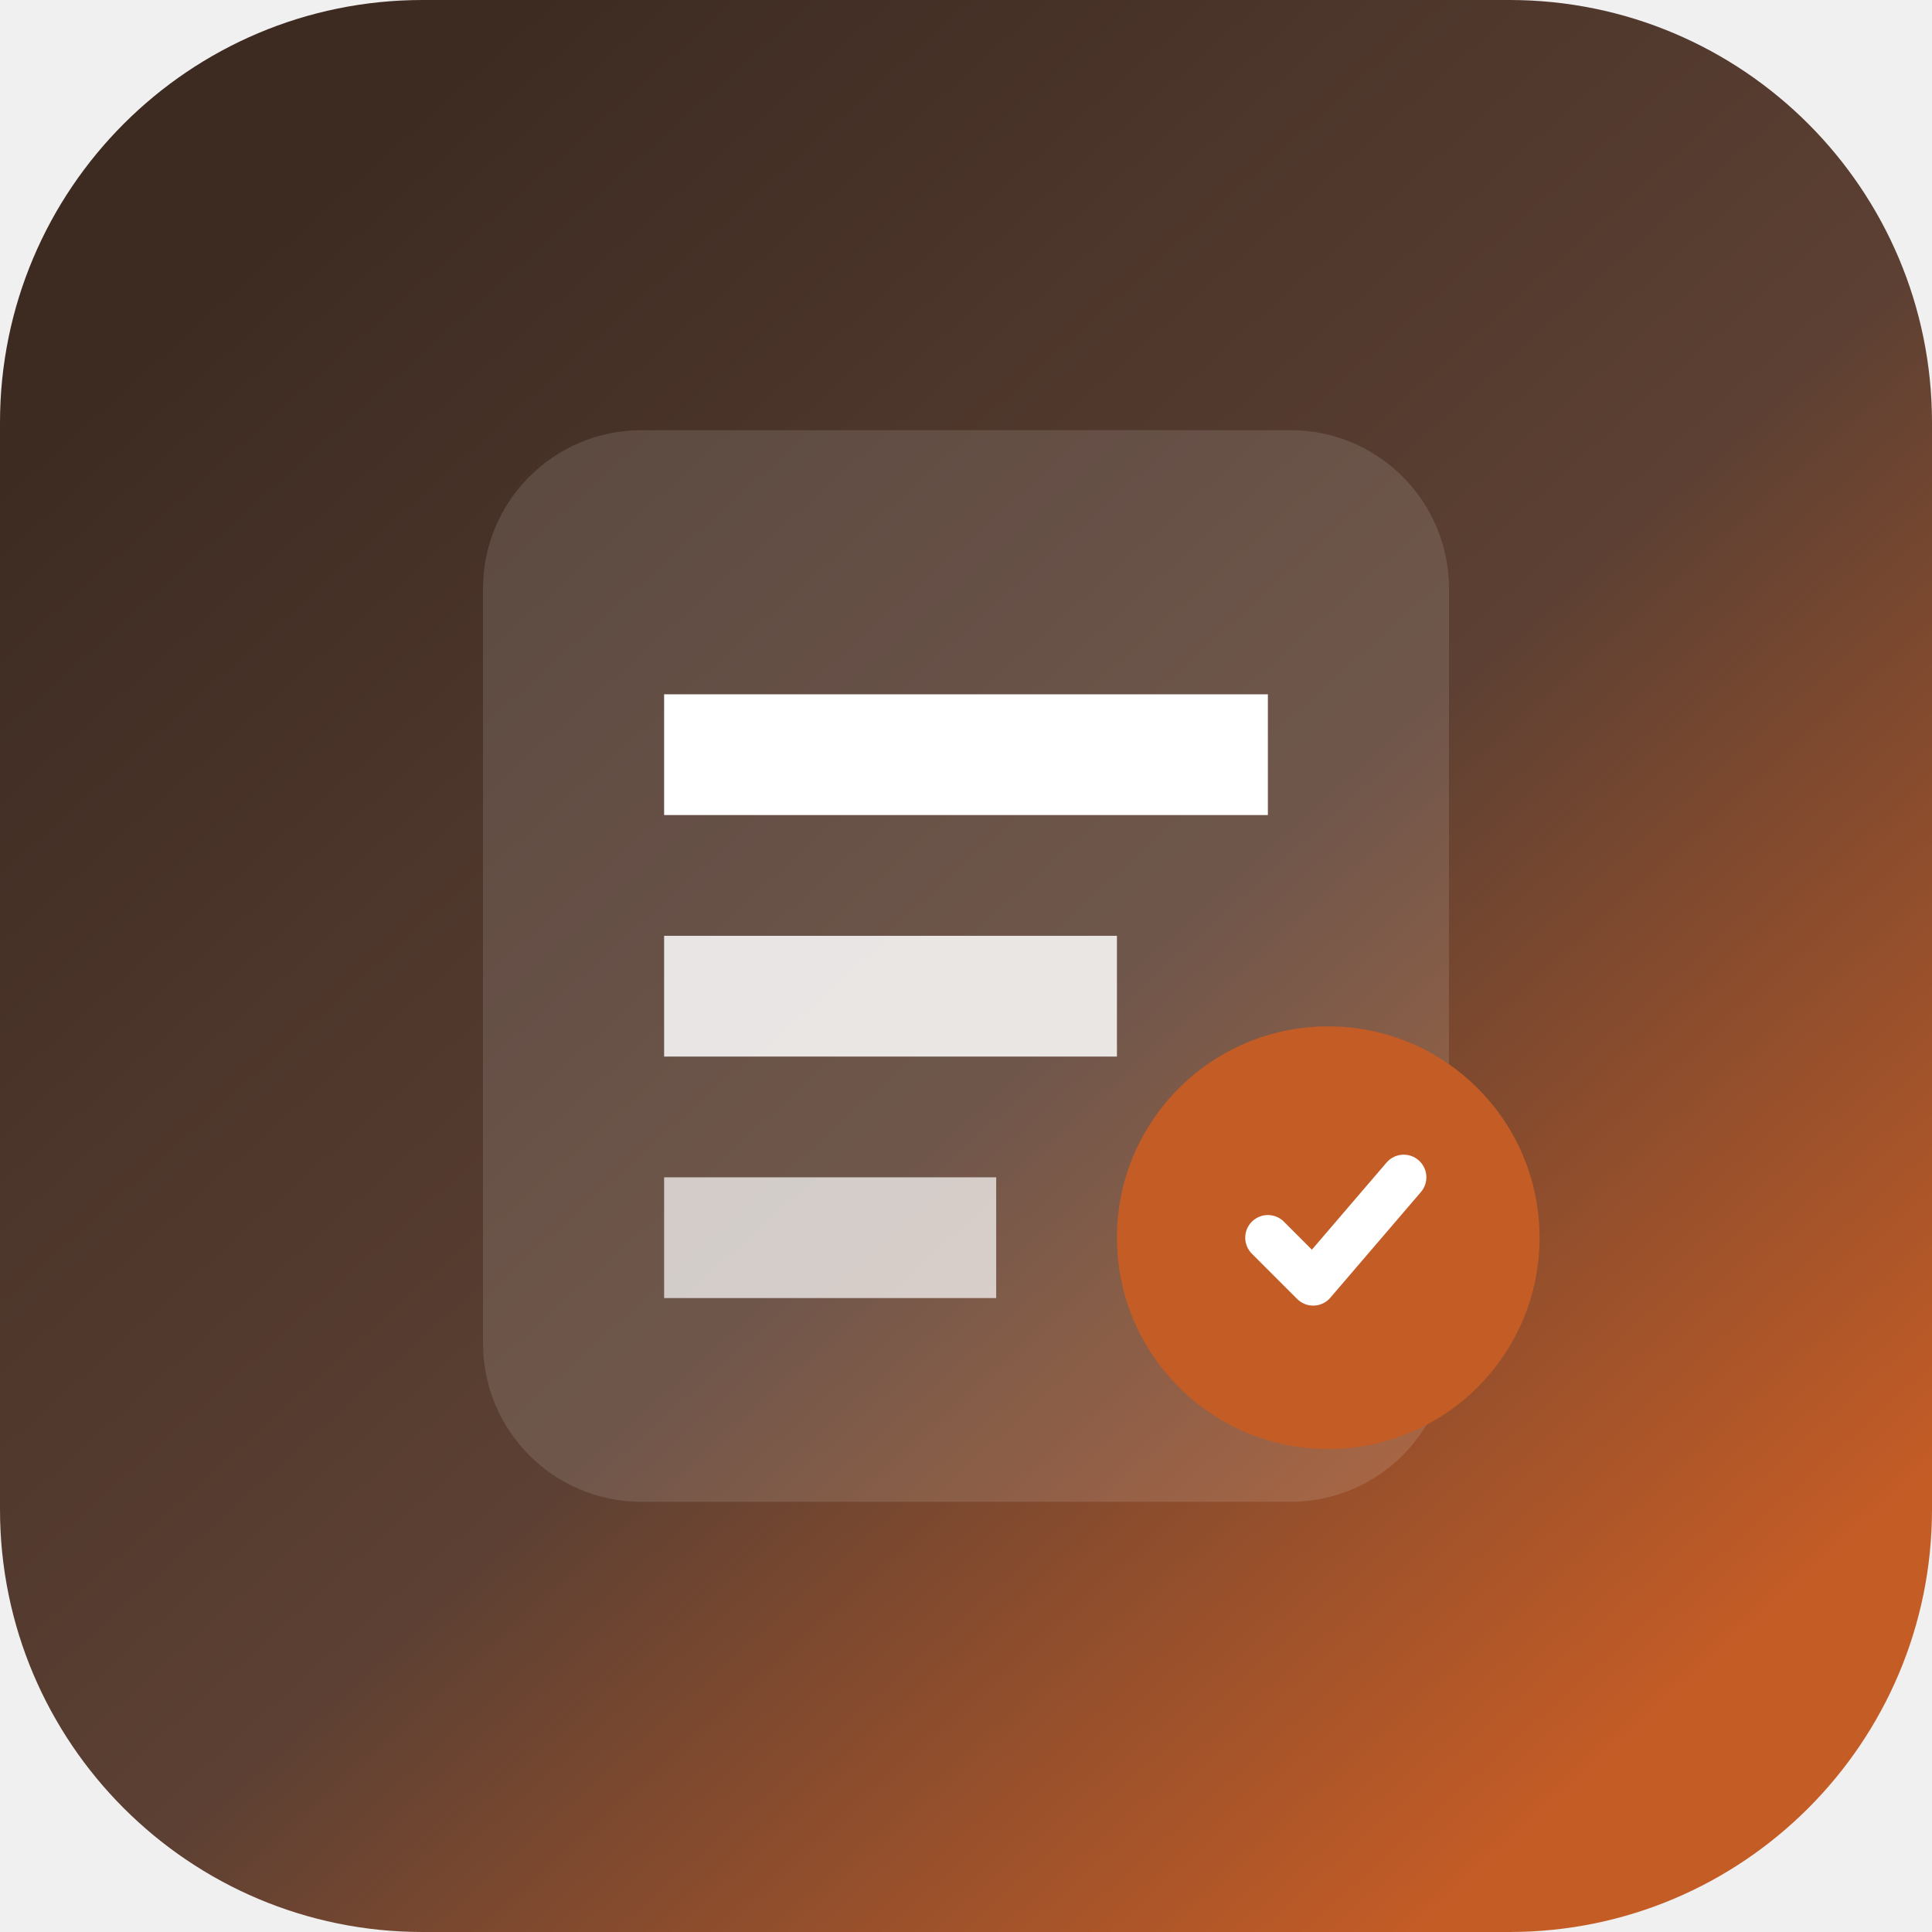
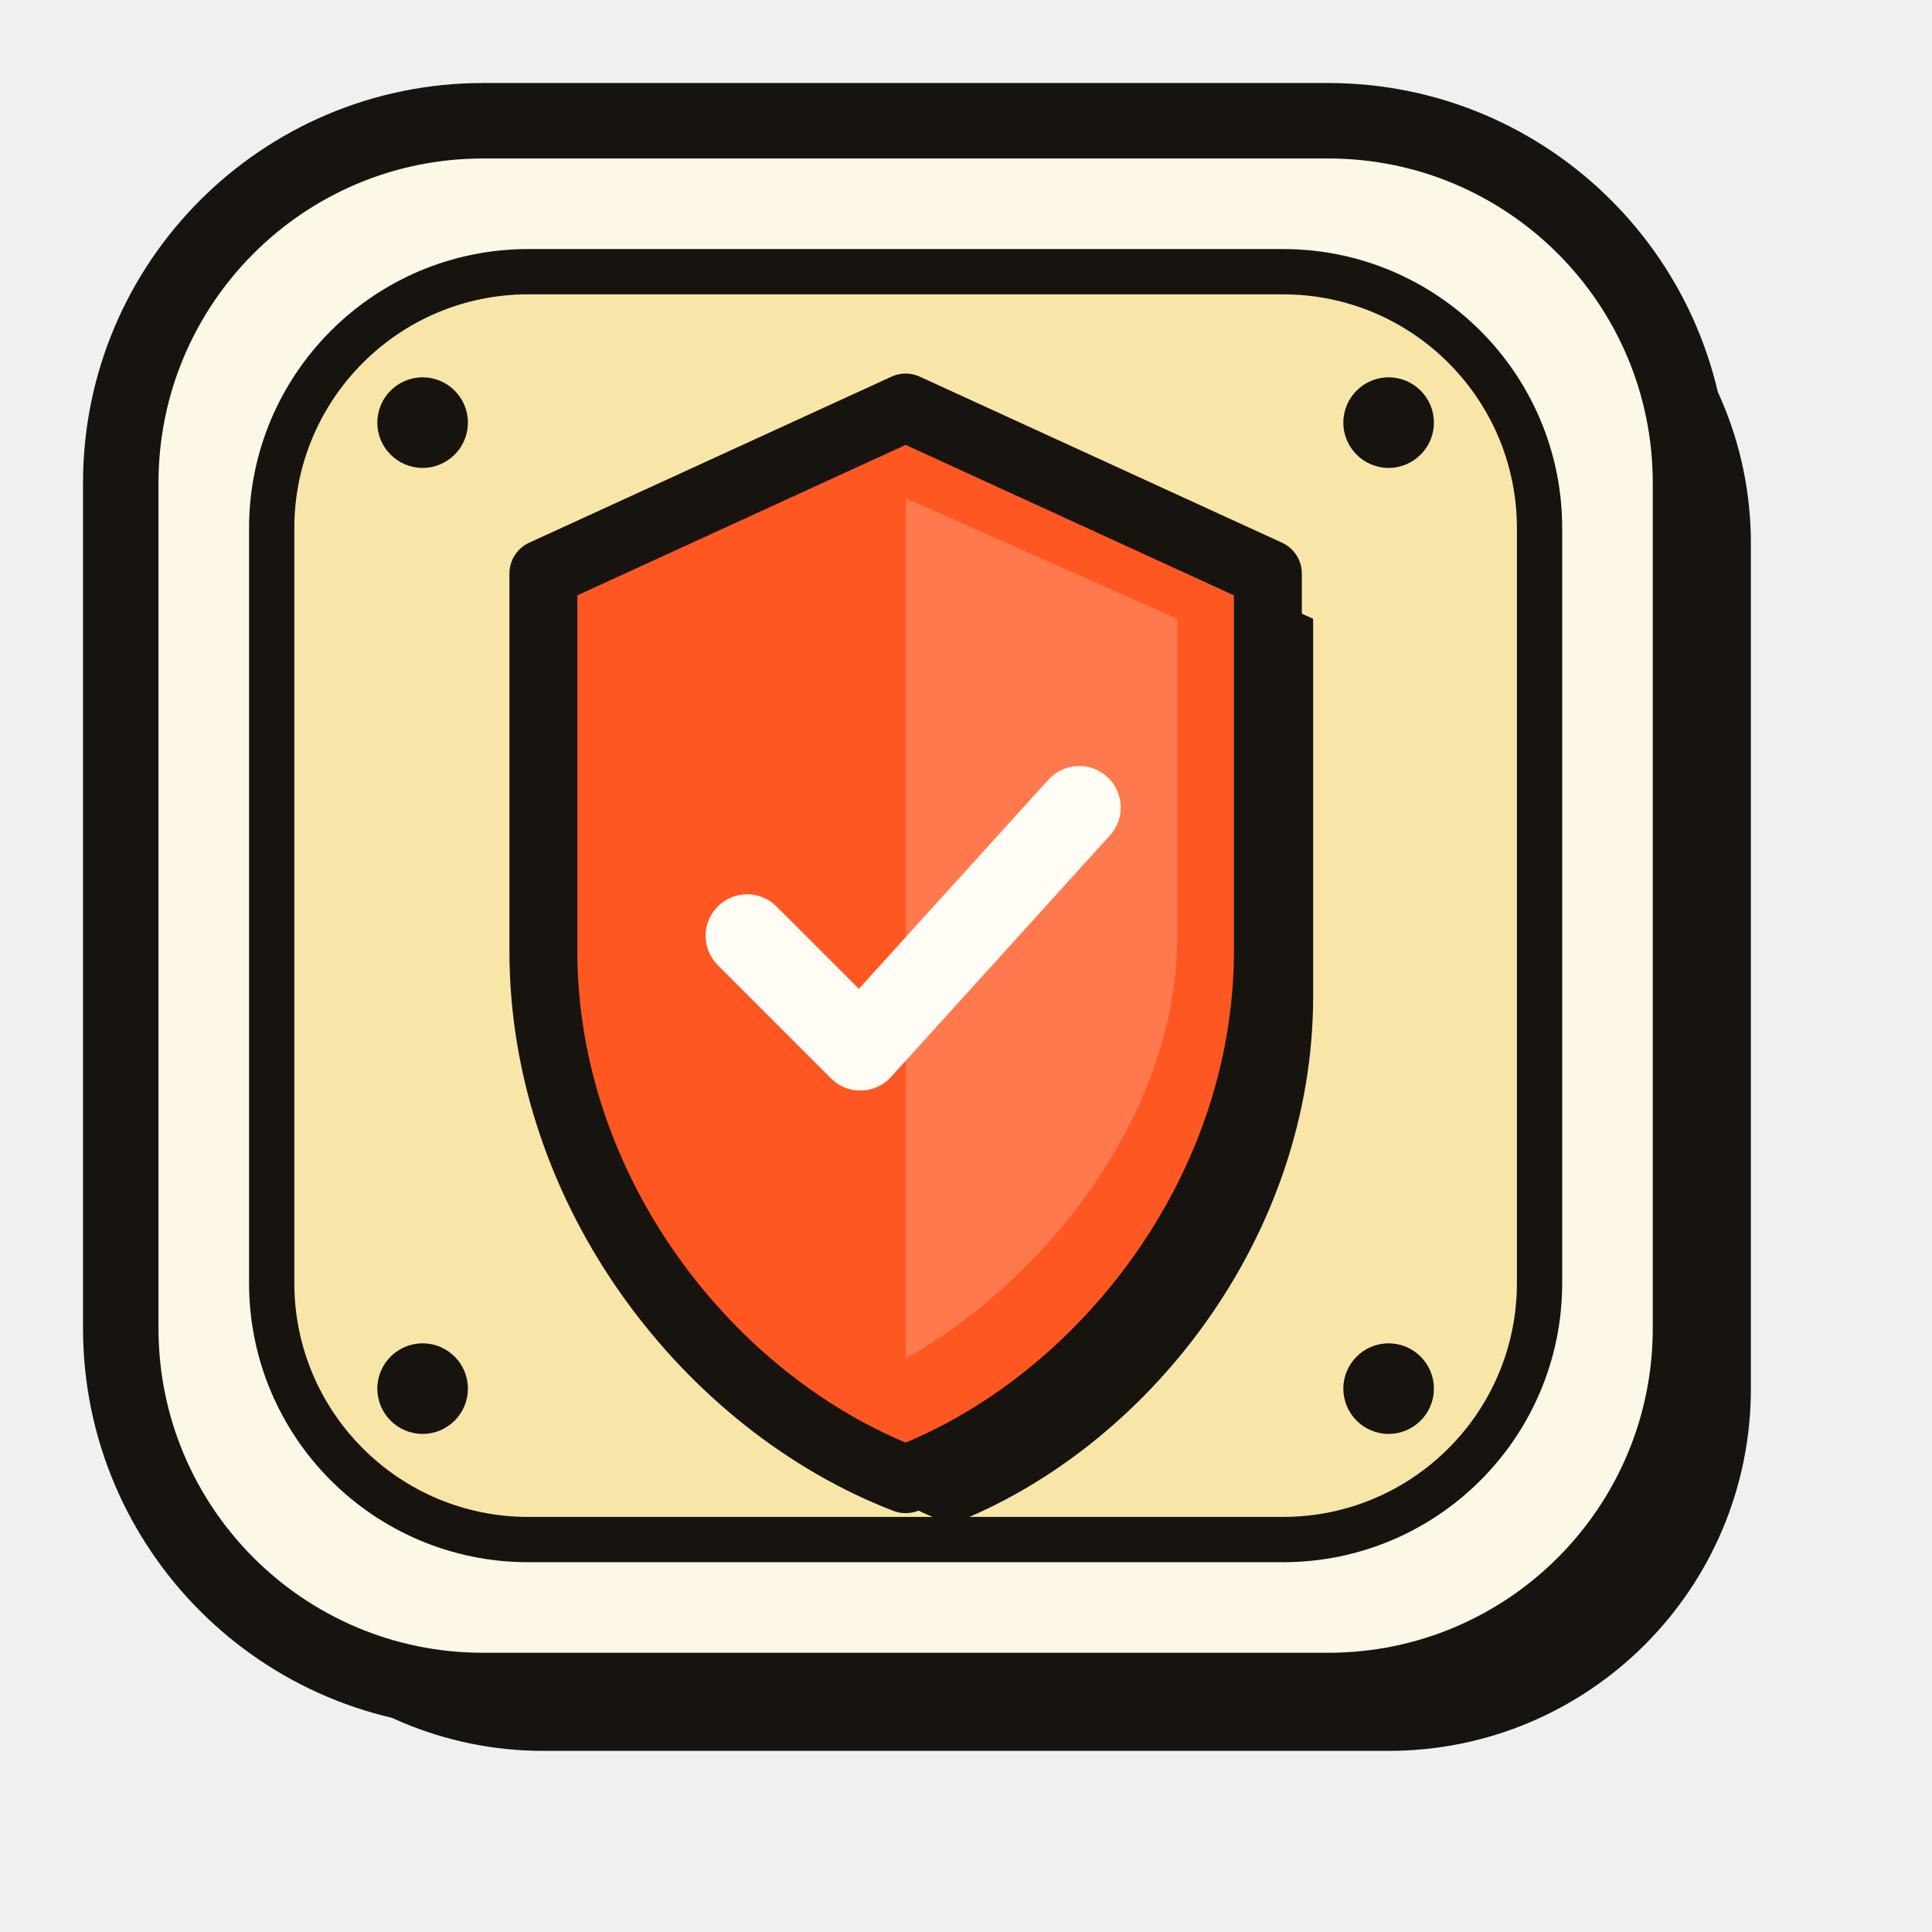
<svg xmlns="http://www.w3.org/2000/svg" width="256" height="256" viewBox="0 0 256 256" fill="none">
-   <rect width="256" height="256" rx="56" fill="url(#bg)" />
-   <path d="M64 78C64 66.402 73.402 57 85 57H171C182.598 57 192 66.402 192 78V178C192 189.598 182.598 199 171 199H85C73.402 199 64 189.598 64 178V78Z" fill="white" fill-opacity="0.12" />
-   <path d="M88 92H168V108H88V92Z" fill="white" />
-   <path d="M88 124H148V140H88V124Z" fill="white" fill-opacity="0.85" />
-   <path d="M88 156H132V172H88V156Z" fill="white" fill-opacity="0.7" />
-   <circle cx="176" cy="164" r="28" fill="#C45C26" />
-   <path d="M168 164L174 170L186 156" stroke="white" stroke-width="6" stroke-linecap="round" stroke-linejoin="round" />
-   <defs>
-     <linearGradient id="bg" x1="40" y1="28" x2="220" y2="228" gradientUnits="userSpaceOnUse">
-       <stop stop-color="#3D2B22" />
-       <stop offset="0.55" stop-color="#5C4033" />
-       <stop offset="1" stop-color="#C45C26" />
-     </linearGradient>
-   </defs>
+   <rect x="24" y="24" width="208" height="208" rx="48" fill="#17140F" />
+   <rect x="16" y="16" width="208" height="208" rx="48" fill="#FDF7E7" stroke="#17140F" stroke-width="10" />
+   <rect x="36" y="36" width="168" height="168" rx="34" fill="#F7E6A7" stroke="#17140F" stroke-width="6" />
+   <circle cx="56" cy="56" r="6" fill="#17140F" />
+   <circle cx="184" cy="56" r="6" fill="#17140F" />
+   <circle cx="56" cy="184" r="6" fill="#17140F" />
+   <circle cx="184" cy="184" r="6" fill="#17140F" />
+   <path d="M120 54L168 76V126C168 158 146 186 120 196C94 186 72 158 72 126V76L120 54Z" fill="#17140F" transform="translate(6, 6)" />
+   <path d="M120 54L168 76V126C168 158 146 186 120 196C94 186 72 158 72 126V76L120 54Z" fill="#FF5722" stroke="#17140F" stroke-width="9" stroke-linejoin="round" />
+   <path d="M120 66L156 82V124C156 148 138 170 120 180V66Z" fill="#FF784E" />
+   <path d="M99 124L114 139L143 107" stroke="#FFFDF5" stroke-width="11" stroke-linecap="round" stroke-linejoin="round" />
</svg>
